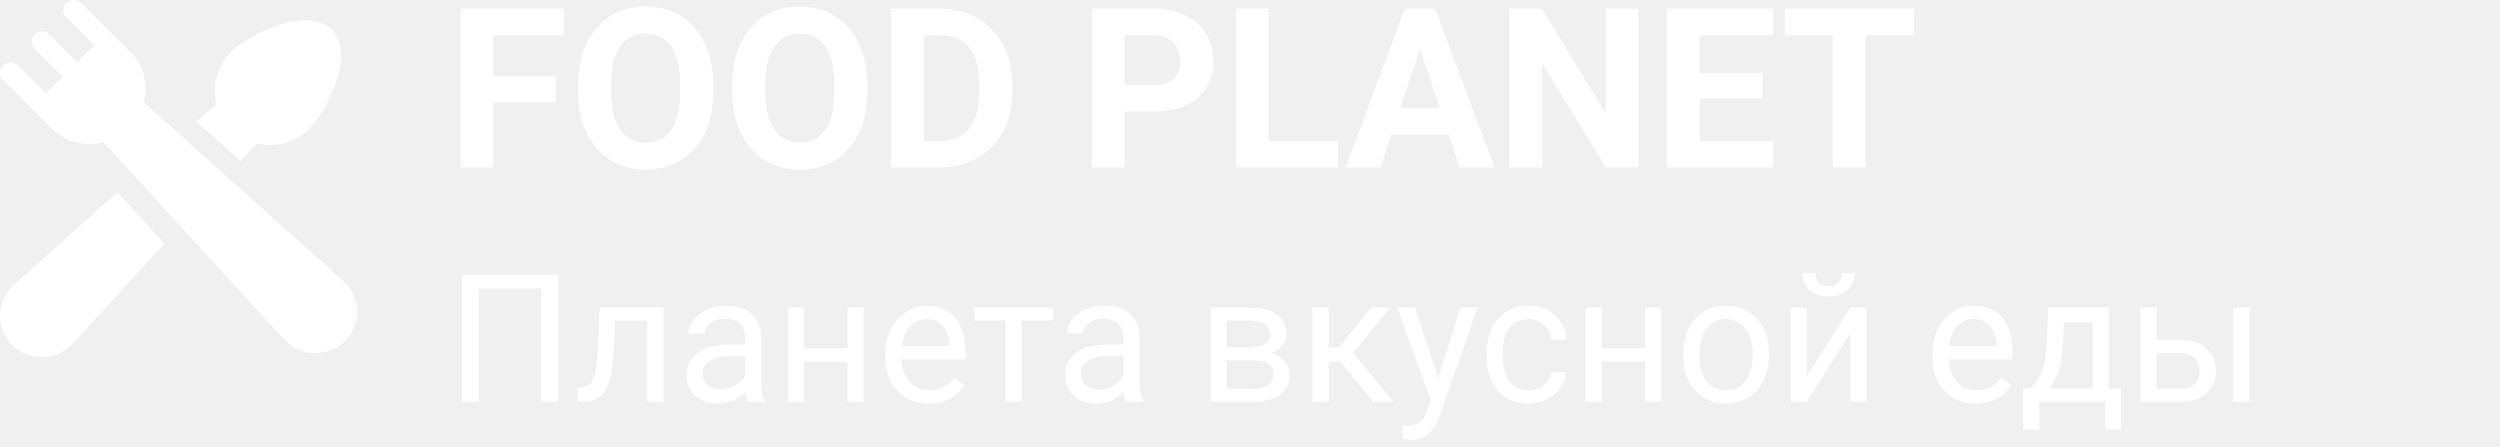
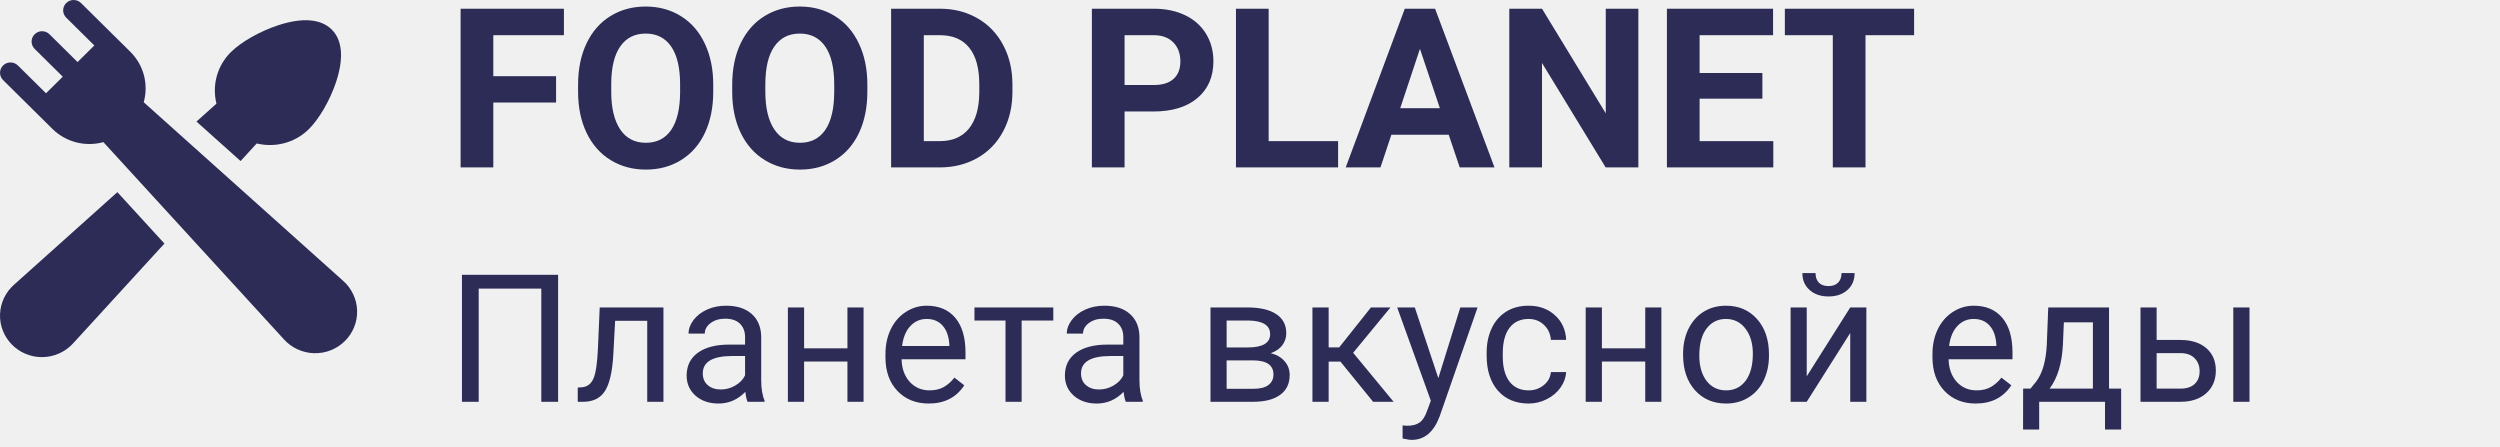
<svg xmlns="http://www.w3.org/2000/svg" width="224" height="40" viewBox="0 0 224 40" fill="none">
-   <path d="M49.824 9.189H44.199V15H41.27V0.781H50.527V3.154H44.199V6.826H49.824V9.189ZM63.906 8.213C63.906 9.613 63.659 10.84 63.164 11.895C62.669 12.949 61.96 13.763 61.035 14.336C60.117 14.909 59.062 15.195 57.871 15.195C56.693 15.195 55.641 14.912 54.717 14.346C53.792 13.779 53.076 12.972 52.568 11.924C52.06 10.869 51.803 9.658 51.797 8.291V7.588C51.797 6.188 52.047 4.958 52.549 3.896C53.057 2.829 53.77 2.012 54.688 1.445C55.612 0.872 56.667 0.586 57.852 0.586C59.036 0.586 60.088 0.872 61.006 1.445C61.93 2.012 62.643 2.829 63.145 3.896C63.652 4.958 63.906 6.185 63.906 7.578V8.213ZM60.938 7.568C60.938 6.077 60.671 4.945 60.137 4.17C59.603 3.395 58.841 3.008 57.852 3.008C56.868 3.008 56.11 3.392 55.576 4.16C55.042 4.922 54.772 6.042 54.766 7.52V8.213C54.766 9.665 55.033 10.791 55.566 11.592C56.1 12.393 56.868 12.793 57.871 12.793C58.854 12.793 59.609 12.409 60.137 11.641C60.664 10.866 60.931 9.74 60.938 8.262V7.568ZM77.715 8.213C77.715 9.613 77.467 10.84 76.973 11.895C76.478 12.949 75.768 13.763 74.844 14.336C73.926 14.909 72.871 15.195 71.68 15.195C70.501 15.195 69.45 14.912 68.525 14.346C67.601 13.779 66.885 12.972 66.377 11.924C65.869 10.869 65.612 9.658 65.606 8.291V7.588C65.606 6.188 65.856 4.958 66.357 3.896C66.865 2.829 67.578 2.012 68.496 1.445C69.421 0.872 70.475 0.586 71.66 0.586C72.845 0.586 73.897 0.872 74.814 1.445C75.739 2.012 76.452 2.829 76.953 3.896C77.461 4.958 77.715 6.185 77.715 7.578V8.213ZM74.746 7.568C74.746 6.077 74.479 4.945 73.945 4.17C73.412 3.395 72.65 3.008 71.66 3.008C70.677 3.008 69.919 3.392 69.385 4.16C68.851 4.922 68.581 6.042 68.574 7.52V8.213C68.574 9.665 68.841 10.791 69.375 11.592C69.909 12.393 70.677 12.793 71.68 12.793C72.663 12.793 73.418 12.409 73.945 11.641C74.473 10.866 74.74 9.74 74.746 8.262V7.568ZM79.844 15V0.781H84.219C85.469 0.781 86.585 1.064 87.568 1.631C88.558 2.191 89.329 2.992 89.883 4.033C90.436 5.068 90.713 6.247 90.713 7.568V8.223C90.713 9.544 90.439 10.719 89.893 11.748C89.352 12.777 88.587 13.574 87.598 14.141C86.608 14.707 85.492 14.993 84.248 15H79.844ZM82.773 3.154V12.646H84.189C85.335 12.646 86.211 12.272 86.816 11.523C87.422 10.775 87.731 9.704 87.744 8.311V7.559C87.744 6.113 87.445 5.02 86.846 4.277C86.247 3.529 85.371 3.154 84.219 3.154H82.773ZM100.762 9.99V15H97.832V0.781H103.379C104.447 0.781 105.384 0.977 106.191 1.367C107.005 1.758 107.63 2.314 108.066 3.037C108.503 3.753 108.721 4.57 108.721 5.488C108.721 6.882 108.242 7.982 107.285 8.789C106.335 9.59 105.016 9.99 103.33 9.99H100.762ZM100.762 7.617H103.379C104.154 7.617 104.743 7.435 105.146 7.07C105.557 6.706 105.762 6.185 105.762 5.508C105.762 4.811 105.557 4.248 105.146 3.818C104.736 3.389 104.17 3.167 103.447 3.154H100.762V7.617ZM113.672 12.646H119.893V15H110.742V0.781H113.672V12.646ZM129.805 12.07H124.668L123.691 15H120.576L125.869 0.781H128.584L133.906 15H130.791L129.805 12.07ZM125.459 9.697H129.014L127.227 4.375L125.459 9.697ZM146.797 15H143.867L138.164 5.645V15H135.234V0.781H138.164L143.877 10.156V0.781H146.797V15ZM157.91 8.838H152.285V12.646H158.887V15H149.355V0.781H158.867V3.154H152.285V6.543H157.91V8.838ZM171.504 3.154H167.148V15H164.219V3.154H159.922V0.781H171.504V3.154Z" fill="white" />
-   <path d="M17.604 10.891L21.557 14.43L23 12.853C24.613 13.245 26.398 12.831 27.679 11.564C28.59 10.663 29.561 8.988 30.097 7.395C30.819 5.245 30.688 3.601 29.718 2.642C28.748 1.682 27.085 1.552 24.912 2.267C23.301 2.796 21.607 3.757 20.697 4.658C19.441 5.9 18.988 7.656 19.394 9.287L17.604 10.891Z" fill="white" />
-   <path d="M10.516 17.217L1.266 25.503C0.495 26.178 0.034 27.149 0.002 28.167C-0.064 30.259 1.634 31.998 3.757 31.998C4.801 31.998 5.84 31.559 6.568 30.746L14.733 21.823L10.516 17.217Z" fill="white" />
-   <path d="M31.998 27.817C31.966 26.798 31.506 25.828 30.734 25.152C29.791 24.308 13.319 9.557 12.878 9.162C13.313 7.604 12.914 5.864 11.678 4.642C11.259 4.228 7.696 0.704 7.259 0.272C6.893 -0.091 6.3 -0.091 5.934 0.272C5.567 0.634 5.567 1.221 5.934 1.583L8.452 4.074L6.95 5.56L4.431 3.069C4.065 2.707 3.471 2.707 3.105 3.069C2.739 3.431 2.739 4.018 3.105 4.38L5.624 6.871L4.122 8.358L1.603 5.866C1.237 5.504 0.643 5.504 0.277 5.866C-0.089 6.228 -0.089 6.815 0.277 7.177C4.393 11.249 0.458 7.356 4.696 11.548C5.9 12.739 7.643 13.178 9.265 12.735C35.528 41.424 16.013 20.106 25.432 30.396C26.115 31.159 27.097 31.614 28.127 31.646C30.29 31.714 32.066 29.957 31.998 27.817Z" fill="white" />
-   <path d="M50.008 36H48.5V25.859H42.891V36H41.391V24.625H50.008V36ZM59.445 27.547V36H57.992V28.742H55.117L54.945 31.906C54.852 33.359 54.607 34.398 54.211 35.023C53.82 35.648 53.198 35.974 52.344 36H51.766V34.727L52.18 34.695C52.648 34.643 52.984 34.372 53.188 33.883C53.391 33.393 53.521 32.487 53.578 31.164L53.734 27.547H59.445ZM66.984 36C66.901 35.833 66.833 35.536 66.781 35.109C66.109 35.807 65.307 36.156 64.375 36.156C63.542 36.156 62.857 35.922 62.32 35.453C61.789 34.979 61.523 34.38 61.523 33.656C61.523 32.776 61.857 32.094 62.523 31.609C63.195 31.12 64.138 30.875 65.352 30.875H66.758V30.211C66.758 29.706 66.607 29.305 66.305 29.008C66.003 28.706 65.557 28.555 64.969 28.555C64.453 28.555 64.021 28.685 63.672 28.945C63.323 29.206 63.148 29.521 63.148 29.891H61.695C61.695 29.469 61.844 29.062 62.141 28.672C62.443 28.276 62.849 27.963 63.359 27.734C63.875 27.505 64.44 27.391 65.055 27.391C66.029 27.391 66.792 27.635 67.344 28.125C67.896 28.609 68.182 29.279 68.203 30.133V34.023C68.203 34.8 68.302 35.417 68.5 35.875V36H66.984ZM64.586 34.898C65.039 34.898 65.469 34.781 65.875 34.547C66.281 34.312 66.576 34.008 66.758 33.633V31.898H65.625C63.854 31.898 62.969 32.417 62.969 33.453C62.969 33.906 63.12 34.26 63.422 34.516C63.724 34.771 64.112 34.898 64.586 34.898ZM77.375 36H75.93V32.391H72.047V36H70.594V27.547H72.047V31.211H75.93V27.547H77.375V36ZM83.211 36.156C82.065 36.156 81.133 35.781 80.414 35.031C79.695 34.276 79.336 33.268 79.336 32.008V31.742C79.336 30.904 79.495 30.156 79.812 29.5C80.135 28.838 80.583 28.323 81.156 27.953C81.734 27.578 82.359 27.391 83.031 27.391C84.13 27.391 84.984 27.753 85.594 28.477C86.203 29.201 86.508 30.237 86.508 31.586V32.188H80.781C80.802 33.021 81.044 33.695 81.508 34.211C81.977 34.721 82.57 34.977 83.289 34.977C83.799 34.977 84.232 34.872 84.586 34.664C84.94 34.456 85.25 34.18 85.516 33.836L86.398 34.523C85.69 35.612 84.628 36.156 83.211 36.156ZM83.031 28.578C82.448 28.578 81.958 28.792 81.562 29.219C81.167 29.641 80.922 30.234 80.828 31H85.062V30.891C85.021 30.156 84.823 29.588 84.469 29.188C84.115 28.781 83.635 28.578 83.031 28.578ZM94.375 28.719H91.539V36H90.094V28.719H87.312V27.547H94.375V28.719ZM100.875 36C100.792 35.833 100.724 35.536 100.672 35.109C100 35.807 99.198 36.156 98.266 36.156C97.432 36.156 96.747 35.922 96.211 35.453C95.68 34.979 95.414 34.38 95.414 33.656C95.414 32.776 95.747 32.094 96.414 31.609C97.086 31.12 98.029 30.875 99.242 30.875H100.648V30.211C100.648 29.706 100.497 29.305 100.195 29.008C99.893 28.706 99.448 28.555 98.859 28.555C98.344 28.555 97.912 28.685 97.562 28.945C97.213 29.206 97.039 29.521 97.039 29.891H95.586C95.586 29.469 95.734 29.062 96.031 28.672C96.333 28.276 96.74 27.963 97.25 27.734C97.766 27.505 98.331 27.391 98.945 27.391C99.919 27.391 100.682 27.635 101.234 28.125C101.786 28.609 102.073 29.279 102.094 30.133V34.023C102.094 34.8 102.193 35.417 102.391 35.875V36H100.875ZM98.477 34.898C98.93 34.898 99.359 34.781 99.766 34.547C100.172 34.312 100.466 34.008 100.648 33.633V31.898H99.516C97.745 31.898 96.859 32.417 96.859 33.453C96.859 33.906 97.01 34.26 97.312 34.516C97.615 34.771 98.003 34.898 98.477 34.898ZM108.461 36V27.547H111.758C112.883 27.547 113.745 27.745 114.344 28.141C114.948 28.531 115.25 29.107 115.25 29.867C115.25 30.258 115.133 30.612 114.898 30.93C114.664 31.242 114.318 31.482 113.859 31.648C114.37 31.768 114.779 32.003 115.086 32.352C115.398 32.7 115.555 33.117 115.555 33.602C115.555 34.378 115.268 34.971 114.695 35.383C114.128 35.794 113.323 36 112.281 36H108.461ZM109.906 32.289V34.836H112.297C112.901 34.836 113.352 34.724 113.648 34.5C113.951 34.276 114.102 33.961 114.102 33.555C114.102 32.711 113.482 32.289 112.242 32.289H109.906ZM109.906 31.133H111.773C113.128 31.133 113.805 30.737 113.805 29.945C113.805 29.154 113.164 28.745 111.883 28.719H109.906V31.133ZM120.102 32.398H119.047V36H117.594V27.547H119.047V31.125H119.992L122.836 27.547H124.586L121.242 31.609L124.867 36H123.031L120.102 32.398ZM128.875 33.883L130.844 27.547H132.391L128.992 37.305C128.466 38.711 127.63 39.414 126.484 39.414L126.211 39.391L125.672 39.289V38.117L126.062 38.148C126.552 38.148 126.932 38.05 127.203 37.852C127.479 37.654 127.706 37.292 127.883 36.766L128.203 35.906L125.188 27.547H126.766L128.875 33.883ZM136.969 34.977C137.484 34.977 137.935 34.82 138.32 34.508C138.706 34.195 138.919 33.805 138.961 33.336H140.328C140.302 33.82 140.135 34.281 139.828 34.719C139.521 35.156 139.109 35.505 138.594 35.766C138.083 36.026 137.542 36.156 136.969 36.156C135.818 36.156 134.901 35.773 134.219 35.008C133.542 34.237 133.203 33.185 133.203 31.852V31.609C133.203 30.787 133.354 30.055 133.656 29.414C133.958 28.773 134.391 28.276 134.953 27.922C135.521 27.568 136.19 27.391 136.961 27.391C137.909 27.391 138.695 27.674 139.32 28.242C139.951 28.81 140.286 29.547 140.328 30.453H138.961C138.919 29.906 138.711 29.458 138.336 29.109C137.966 28.755 137.508 28.578 136.961 28.578C136.227 28.578 135.656 28.844 135.25 29.375C134.849 29.901 134.648 30.664 134.648 31.664V31.938C134.648 32.911 134.849 33.661 135.25 34.188C135.651 34.714 136.224 34.977 136.969 34.977ZM148.859 36H147.414V32.391H143.531V36H142.078V27.547H143.531V31.211H147.414V27.547H148.859V36ZM150.805 31.695C150.805 30.867 150.966 30.122 151.289 29.461C151.617 28.799 152.07 28.289 152.648 27.93C153.232 27.57 153.896 27.391 154.641 27.391C155.792 27.391 156.721 27.789 157.43 28.586C158.143 29.383 158.5 30.443 158.5 31.766V31.867C158.5 32.69 158.341 33.43 158.023 34.086C157.711 34.737 157.26 35.245 156.672 35.609C156.089 35.974 155.417 36.156 154.656 36.156C153.51 36.156 152.581 35.758 151.867 34.961C151.159 34.164 150.805 33.109 150.805 31.797V31.695ZM152.258 31.867C152.258 32.805 152.474 33.557 152.906 34.125C153.344 34.693 153.927 34.977 154.656 34.977C155.391 34.977 155.974 34.69 156.406 34.117C156.839 33.539 157.055 32.732 157.055 31.695C157.055 30.768 156.833 30.018 156.391 29.445C155.953 28.867 155.37 28.578 154.641 28.578C153.927 28.578 153.352 28.862 152.914 29.43C152.477 29.997 152.258 30.81 152.258 31.867ZM165.781 27.547H167.227V36H165.781V29.836L161.883 36H160.438V27.547H161.883V33.719L165.781 27.547ZM166.172 24.469C166.172 25.099 165.956 25.607 165.523 25.992C165.096 26.372 164.534 26.562 163.836 26.562C163.138 26.562 162.573 26.37 162.141 25.984C161.708 25.599 161.492 25.094 161.492 24.469H162.672C162.672 24.833 162.771 25.12 162.969 25.328C163.167 25.531 163.456 25.633 163.836 25.633C164.201 25.633 164.484 25.531 164.688 25.328C164.896 25.125 165 24.838 165 24.469H166.172ZM177.023 36.156C175.878 36.156 174.945 35.781 174.227 35.031C173.508 34.276 173.148 33.268 173.148 32.008V31.742C173.148 30.904 173.307 30.156 173.625 29.5C173.948 28.838 174.396 28.323 174.969 27.953C175.547 27.578 176.172 27.391 176.844 27.391C177.943 27.391 178.797 27.753 179.406 28.477C180.016 29.201 180.32 30.237 180.32 31.586V32.188H174.594C174.615 33.021 174.857 33.695 175.32 34.211C175.789 34.721 176.383 34.977 177.102 34.977C177.612 34.977 178.044 34.872 178.398 34.664C178.753 34.456 179.062 34.18 179.328 33.836L180.211 34.523C179.503 35.612 178.44 36.156 177.023 36.156ZM176.844 28.578C176.26 28.578 175.771 28.792 175.375 29.219C174.979 29.641 174.734 30.234 174.641 31H178.875V30.891C178.833 30.156 178.635 29.588 178.281 29.188C177.927 28.781 177.448 28.578 176.844 28.578ZM181.93 34.82L182.43 34.203C182.992 33.474 183.312 32.38 183.391 30.922L183.523 27.547H188.969V34.82H190.055V38.484H188.609V36H182.711V38.484H181.266L181.273 34.82H181.93ZM183.641 34.82H187.523V28.883H184.922L184.836 30.898C184.747 32.581 184.349 33.888 183.641 34.82ZM193.234 30.461H195.43C196.388 30.471 197.146 30.721 197.703 31.211C198.26 31.701 198.539 32.365 198.539 33.203C198.539 34.047 198.253 34.724 197.68 35.234C197.107 35.745 196.336 36 195.367 36H191.789V27.547H193.234V30.461ZM201.555 36H200.102V27.547H201.555V36ZM193.234 31.641V34.82H195.383C195.924 34.82 196.344 34.682 196.641 34.406C196.938 34.125 197.086 33.742 197.086 33.258C197.086 32.789 196.94 32.406 196.648 32.109C196.362 31.807 195.958 31.651 195.438 31.641H193.234Z" fill="white" />
+   <path d="M49.824 9.189H44.199V15H41.27V0.781H50.527V3.154H44.199V6.826H49.824V9.189ZM63.906 8.213C63.906 9.613 63.659 10.84 63.164 11.895C62.669 12.949 61.96 13.763 61.035 14.336C60.117 14.909 59.062 15.195 57.871 15.195C56.693 15.195 55.641 14.912 54.717 14.346C53.792 13.779 53.076 12.972 52.568 11.924C52.06 10.869 51.803 9.658 51.797 8.291V7.588C51.797 6.188 52.047 4.958 52.549 3.896C53.057 2.829 53.77 2.012 54.688 1.445C55.612 0.872 56.667 0.586 57.852 0.586C59.036 0.586 60.088 0.872 61.006 1.445C61.93 2.012 62.643 2.829 63.145 3.896C63.652 4.958 63.906 6.185 63.906 7.578V8.213ZM60.938 7.568C60.938 6.077 60.671 4.945 60.137 4.17C59.603 3.395 58.841 3.008 57.852 3.008C56.868 3.008 56.11 3.392 55.576 4.16C55.042 4.922 54.772 6.042 54.766 7.52V8.213C54.766 9.665 55.033 10.791 55.566 11.592C56.1 12.393 56.868 12.793 57.871 12.793C58.854 12.793 59.609 12.409 60.137 11.641C60.664 10.866 60.931 9.74 60.938 8.262V7.568ZM77.715 8.213C77.715 9.613 77.467 10.84 76.973 11.895C76.478 12.949 75.768 13.763 74.844 14.336C73.926 14.909 72.871 15.195 71.68 15.195C70.501 15.195 69.45 14.912 68.525 14.346C67.601 13.779 66.885 12.972 66.377 11.924C65.869 10.869 65.612 9.658 65.606 8.291V7.588C65.606 6.188 65.856 4.958 66.357 3.896C66.865 2.829 67.578 2.012 68.496 1.445C69.421 0.872 70.475 0.586 71.66 0.586C72.845 0.586 73.897 0.872 74.814 1.445C75.739 2.012 76.452 2.829 76.953 3.896C77.461 4.958 77.715 6.185 77.715 7.578V8.213ZM74.746 7.568C74.746 6.077 74.479 4.945 73.945 4.17C73.412 3.395 72.65 3.008 71.66 3.008C70.677 3.008 69.919 3.392 69.385 4.16C68.851 4.922 68.581 6.042 68.574 7.52V8.213C68.574 9.665 68.841 10.791 69.375 11.592C69.909 12.393 70.677 12.793 71.68 12.793C72.663 12.793 73.418 12.409 73.945 11.641C74.473 10.866 74.74 9.74 74.746 8.262V7.568ZM79.844 15V0.781H84.219C85.469 0.781 86.585 1.064 87.568 1.631C88.558 2.191 89.329 2.992 89.883 4.033C90.436 5.068 90.713 6.247 90.713 7.568V8.223C90.713 9.544 90.439 10.719 89.893 11.748C89.352 12.777 88.587 13.574 87.598 14.141C86.608 14.707 85.492 14.993 84.248 15H79.844ZM82.773 3.154V12.646H84.189C85.335 12.646 86.211 12.272 86.816 11.523C87.422 10.775 87.731 9.704 87.744 8.311V7.559C87.744 6.113 87.445 5.02 86.846 4.277C86.247 3.529 85.371 3.154 84.219 3.154H82.773ZM100.762 9.99V15H97.832V0.781H103.379C104.447 0.781 105.384 0.977 106.191 1.367C107.005 1.758 107.63 2.314 108.066 3.037C108.503 3.753 108.721 4.57 108.721 5.488C108.721 6.882 108.242 7.982 107.285 8.789C106.335 9.59 105.016 9.99 103.33 9.99H100.762ZM100.762 7.617H103.379C104.154 7.617 104.743 7.435 105.146 7.07C105.557 6.706 105.762 6.185 105.762 5.508C105.762 4.811 105.557 4.248 105.146 3.818C104.736 3.389 104.17 3.167 103.447 3.154H100.762V7.617ZM113.672 12.646H119.893V15H110.742V0.781H113.672V12.646ZM129.805 12.07H124.668L123.691 15H120.576L125.869 0.781H128.584L133.906 15H130.791L129.805 12.07ZM125.459 9.697H129.014L127.227 4.375L125.459 9.697ZM146.797 15H143.867L138.164 5.645V15H135.234V0.781H138.164L143.877 10.156V0.781H146.797V15ZM157.91 8.838H152.285V12.646H158.887V15H149.355V0.781H158.867V3.154H152.285V6.543H157.91V8.838ZM171.504 3.154H167.148V15H164.219V3.154H159.922V0.781H171.504V3.154Z" fill="#2C2C57" />
+   <path d="M17.604 10.891L21.557 14.43L23 12.853C24.613 13.245 26.398 12.831 27.679 11.564C28.59 10.663 29.561 8.988 30.097 7.395C30.819 5.245 30.688 3.601 29.718 2.642C28.748 1.682 27.085 1.552 24.912 2.267C23.301 2.796 21.607 3.757 20.697 4.658C19.441 5.9 18.988 7.656 19.394 9.287L17.604 10.891Z" fill="#2C2C57" />
+   <path d="M10.516 17.217L1.266 25.503C0.495 26.178 0.034 27.149 0.002 28.167C-0.064 30.259 1.634 31.998 3.757 31.998C4.801 31.998 5.84 31.559 6.568 30.746L14.733 21.823L10.516 17.217Z" fill="#2C2C57" />
+   <path d="M31.998 27.817C31.966 26.798 31.506 25.828 30.734 25.152C29.791 24.308 13.319 9.557 12.878 9.162C13.313 7.604 12.914 5.864 11.678 4.642C11.259 4.228 7.696 0.704 7.259 0.272C6.893 -0.091 6.3 -0.091 5.934 0.272C5.567 0.634 5.567 1.221 5.934 1.583L8.452 4.074L6.95 5.56L4.431 3.069C4.065 2.707 3.471 2.707 3.105 3.069C2.739 3.431 2.739 4.018 3.105 4.38L5.624 6.871L4.122 8.358L1.603 5.866C1.237 5.504 0.643 5.504 0.277 5.866C-0.089 6.228 -0.089 6.815 0.277 7.177C4.393 11.249 0.458 7.356 4.696 11.548C5.9 12.739 7.643 13.178 9.265 12.735C35.528 41.424 16.013 20.106 25.432 30.396C26.115 31.159 27.097 31.614 28.127 31.646C30.29 31.714 32.066 29.957 31.998 27.817Z" fill="#2C2C57" />
+   <path d="M50.008 36H48.5V25.859H42.891V36H41.391V24.625H50.008V36ZM59.445 27.547V36H57.992V28.742H55.117L54.945 31.906C54.852 33.359 54.607 34.398 54.211 35.023C53.82 35.648 53.198 35.974 52.344 36H51.766V34.727L52.18 34.695C52.648 34.643 52.984 34.372 53.188 33.883C53.391 33.393 53.521 32.487 53.578 31.164L53.734 27.547H59.445ZM66.984 36C66.901 35.833 66.833 35.536 66.781 35.109C66.109 35.807 65.307 36.156 64.375 36.156C63.542 36.156 62.857 35.922 62.32 35.453C61.789 34.979 61.523 34.38 61.523 33.656C61.523 32.776 61.857 32.094 62.523 31.609C63.195 31.12 64.138 30.875 65.352 30.875H66.758V30.211C66.758 29.706 66.607 29.305 66.305 29.008C66.003 28.706 65.557 28.555 64.969 28.555C64.453 28.555 64.021 28.685 63.672 28.945C63.323 29.206 63.148 29.521 63.148 29.891H61.695C61.695 29.469 61.844 29.062 62.141 28.672C62.443 28.276 62.849 27.963 63.359 27.734C63.875 27.505 64.44 27.391 65.055 27.391C66.029 27.391 66.792 27.635 67.344 28.125C67.896 28.609 68.182 29.279 68.203 30.133V34.023C68.203 34.8 68.302 35.417 68.5 35.875V36H66.984ZM64.586 34.898C65.039 34.898 65.469 34.781 65.875 34.547C66.281 34.312 66.576 34.008 66.758 33.633V31.898H65.625C63.854 31.898 62.969 32.417 62.969 33.453C62.969 33.906 63.12 34.26 63.422 34.516C63.724 34.771 64.112 34.898 64.586 34.898ZM77.375 36H75.93V32.391H72.047V36H70.594V27.547H72.047V31.211H75.93V27.547H77.375V36ZM83.211 36.156C82.065 36.156 81.133 35.781 80.414 35.031C79.695 34.276 79.336 33.268 79.336 32.008V31.742C79.336 30.904 79.495 30.156 79.812 29.5C80.135 28.838 80.583 28.323 81.156 27.953C81.734 27.578 82.359 27.391 83.031 27.391C84.13 27.391 84.984 27.753 85.594 28.477C86.203 29.201 86.508 30.237 86.508 31.586V32.188H80.781C80.802 33.021 81.044 33.695 81.508 34.211C81.977 34.721 82.57 34.977 83.289 34.977C83.799 34.977 84.232 34.872 84.586 34.664C84.94 34.456 85.25 34.18 85.516 33.836L86.398 34.523C85.69 35.612 84.628 36.156 83.211 36.156ZM83.031 28.578C82.448 28.578 81.958 28.792 81.562 29.219C81.167 29.641 80.922 30.234 80.828 31H85.062V30.891C85.021 30.156 84.823 29.588 84.469 29.188C84.115 28.781 83.635 28.578 83.031 28.578ZM94.375 28.719H91.539V36H90.094V28.719H87.312V27.547H94.375V28.719ZM100.875 36C100.792 35.833 100.724 35.536 100.672 35.109C100 35.807 99.198 36.156 98.266 36.156C97.432 36.156 96.747 35.922 96.211 35.453C95.68 34.979 95.414 34.38 95.414 33.656C95.414 32.776 95.747 32.094 96.414 31.609C97.086 31.12 98.029 30.875 99.242 30.875H100.648V30.211C100.648 29.706 100.497 29.305 100.195 29.008C99.893 28.706 99.448 28.555 98.859 28.555C98.344 28.555 97.912 28.685 97.562 28.945C97.213 29.206 97.039 29.521 97.039 29.891H95.586C95.586 29.469 95.734 29.062 96.031 28.672C96.333 28.276 96.74 27.963 97.25 27.734C97.766 27.505 98.331 27.391 98.945 27.391C99.919 27.391 100.682 27.635 101.234 28.125C101.786 28.609 102.073 29.279 102.094 30.133V34.023C102.094 34.8 102.193 35.417 102.391 35.875V36H100.875ZM98.477 34.898C98.93 34.898 99.359 34.781 99.766 34.547C100.172 34.312 100.466 34.008 100.648 33.633V31.898H99.516C97.745 31.898 96.859 32.417 96.859 33.453C96.859 33.906 97.01 34.26 97.312 34.516C97.615 34.771 98.003 34.898 98.477 34.898ZM108.461 36V27.547H111.758C112.883 27.547 113.745 27.745 114.344 28.141C114.948 28.531 115.25 29.107 115.25 29.867C115.25 30.258 115.133 30.612 114.898 30.93C114.664 31.242 114.318 31.482 113.859 31.648C114.37 31.768 114.779 32.003 115.086 32.352C115.398 32.7 115.555 33.117 115.555 33.602C115.555 34.378 115.268 34.971 114.695 35.383C114.128 35.794 113.323 36 112.281 36H108.461ZM109.906 32.289V34.836H112.297C112.901 34.836 113.352 34.724 113.648 34.5C113.951 34.276 114.102 33.961 114.102 33.555C114.102 32.711 113.482 32.289 112.242 32.289H109.906ZM109.906 31.133H111.773C113.128 31.133 113.805 30.737 113.805 29.945C113.805 29.154 113.164 28.745 111.883 28.719H109.906V31.133ZM120.102 32.398H119.047V36H117.594V27.547H119.047V31.125H119.992L122.836 27.547H124.586L121.242 31.609L124.867 36H123.031L120.102 32.398ZM128.875 33.883L130.844 27.547H132.391L128.992 37.305C128.466 38.711 127.63 39.414 126.484 39.414L126.211 39.391L125.672 39.289V38.117L126.062 38.148C126.552 38.148 126.932 38.05 127.203 37.852C127.479 37.654 127.706 37.292 127.883 36.766L128.203 35.906L125.188 27.547H126.766L128.875 33.883ZM136.969 34.977C137.484 34.977 137.935 34.82 138.32 34.508C138.706 34.195 138.919 33.805 138.961 33.336H140.328C140.302 33.82 140.135 34.281 139.828 34.719C139.521 35.156 139.109 35.505 138.594 35.766C138.083 36.026 137.542 36.156 136.969 36.156C135.818 36.156 134.901 35.773 134.219 35.008C133.542 34.237 133.203 33.185 133.203 31.852V31.609C133.203 30.787 133.354 30.055 133.656 29.414C133.958 28.773 134.391 28.276 134.953 27.922C135.521 27.568 136.19 27.391 136.961 27.391C137.909 27.391 138.695 27.674 139.32 28.242C139.951 28.81 140.286 29.547 140.328 30.453H138.961C138.919 29.906 138.711 29.458 138.336 29.109C137.966 28.755 137.508 28.578 136.961 28.578C136.227 28.578 135.656 28.844 135.25 29.375C134.849 29.901 134.648 30.664 134.648 31.664V31.938C134.648 32.911 134.849 33.661 135.25 34.188C135.651 34.714 136.224 34.977 136.969 34.977ZM148.859 36H147.414V32.391H143.531V36H142.078V27.547H143.531V31.211H147.414V27.547H148.859V36ZM150.805 31.695C150.805 30.867 150.966 30.122 151.289 29.461C151.617 28.799 152.07 28.289 152.648 27.93C153.232 27.57 153.896 27.391 154.641 27.391C155.792 27.391 156.721 27.789 157.43 28.586C158.143 29.383 158.5 30.443 158.5 31.766V31.867C158.5 32.69 158.341 33.43 158.023 34.086C157.711 34.737 157.26 35.245 156.672 35.609C156.089 35.974 155.417 36.156 154.656 36.156C153.51 36.156 152.581 35.758 151.867 34.961C151.159 34.164 150.805 33.109 150.805 31.797V31.695ZM152.258 31.867C152.258 32.805 152.474 33.557 152.906 34.125C153.344 34.693 153.927 34.977 154.656 34.977C155.391 34.977 155.974 34.69 156.406 34.117C156.839 33.539 157.055 32.732 157.055 31.695C157.055 30.768 156.833 30.018 156.391 29.445C155.953 28.867 155.37 28.578 154.641 28.578C153.927 28.578 153.352 28.862 152.914 29.43C152.477 29.997 152.258 30.81 152.258 31.867ZM165.781 27.547H167.227V36H165.781V29.836L161.883 36H160.438V27.547H161.883V33.719L165.781 27.547ZM166.172 24.469C166.172 25.099 165.956 25.607 165.523 25.992C165.096 26.372 164.534 26.562 163.836 26.562C163.138 26.562 162.573 26.37 162.141 25.984C161.708 25.599 161.492 25.094 161.492 24.469H162.672C162.672 24.833 162.771 25.12 162.969 25.328C163.167 25.531 163.456 25.633 163.836 25.633C164.201 25.633 164.484 25.531 164.688 25.328C164.896 25.125 165 24.838 165 24.469H166.172ZM177.023 36.156C175.878 36.156 174.945 35.781 174.227 35.031C173.508 34.276 173.148 33.268 173.148 32.008V31.742C173.148 30.904 173.307 30.156 173.625 29.5C173.948 28.838 174.396 28.323 174.969 27.953C175.547 27.578 176.172 27.391 176.844 27.391C177.943 27.391 178.797 27.753 179.406 28.477C180.016 29.201 180.32 30.237 180.32 31.586V32.188H174.594C174.615 33.021 174.857 33.695 175.32 34.211C175.789 34.721 176.383 34.977 177.102 34.977C177.612 34.977 178.044 34.872 178.398 34.664C178.753 34.456 179.062 34.18 179.328 33.836L180.211 34.523C179.503 35.612 178.44 36.156 177.023 36.156ZM176.844 28.578C176.26 28.578 175.771 28.792 175.375 29.219C174.979 29.641 174.734 30.234 174.641 31H178.875V30.891C178.833 30.156 178.635 29.588 178.281 29.188C177.927 28.781 177.448 28.578 176.844 28.578ZM181.93 34.82L182.43 34.203C182.992 33.474 183.312 32.38 183.391 30.922L183.523 27.547H188.969V34.82H190.055V38.484H188.609V36H182.711V38.484H181.266L181.273 34.82H181.93ZM183.641 34.82H187.523V28.883H184.922L184.836 30.898C184.747 32.581 184.349 33.888 183.641 34.82ZM193.234 30.461H195.43C196.388 30.471 197.146 30.721 197.703 31.211C198.26 31.701 198.539 32.365 198.539 33.203C198.539 34.047 198.253 34.724 197.68 35.234C197.107 35.745 196.336 36 195.367 36H191.789V27.547H193.234V30.461ZM201.555 36H200.102V27.547H201.555V36ZM193.234 31.641V34.82H195.383C195.924 34.82 196.344 34.682 196.641 34.406C196.938 34.125 197.086 33.742 197.086 33.258C197.086 32.789 196.94 32.406 196.648 32.109C196.362 31.807 195.958 31.651 195.438 31.641H193.234Z" fill="#2C2C57" />
</svg>
